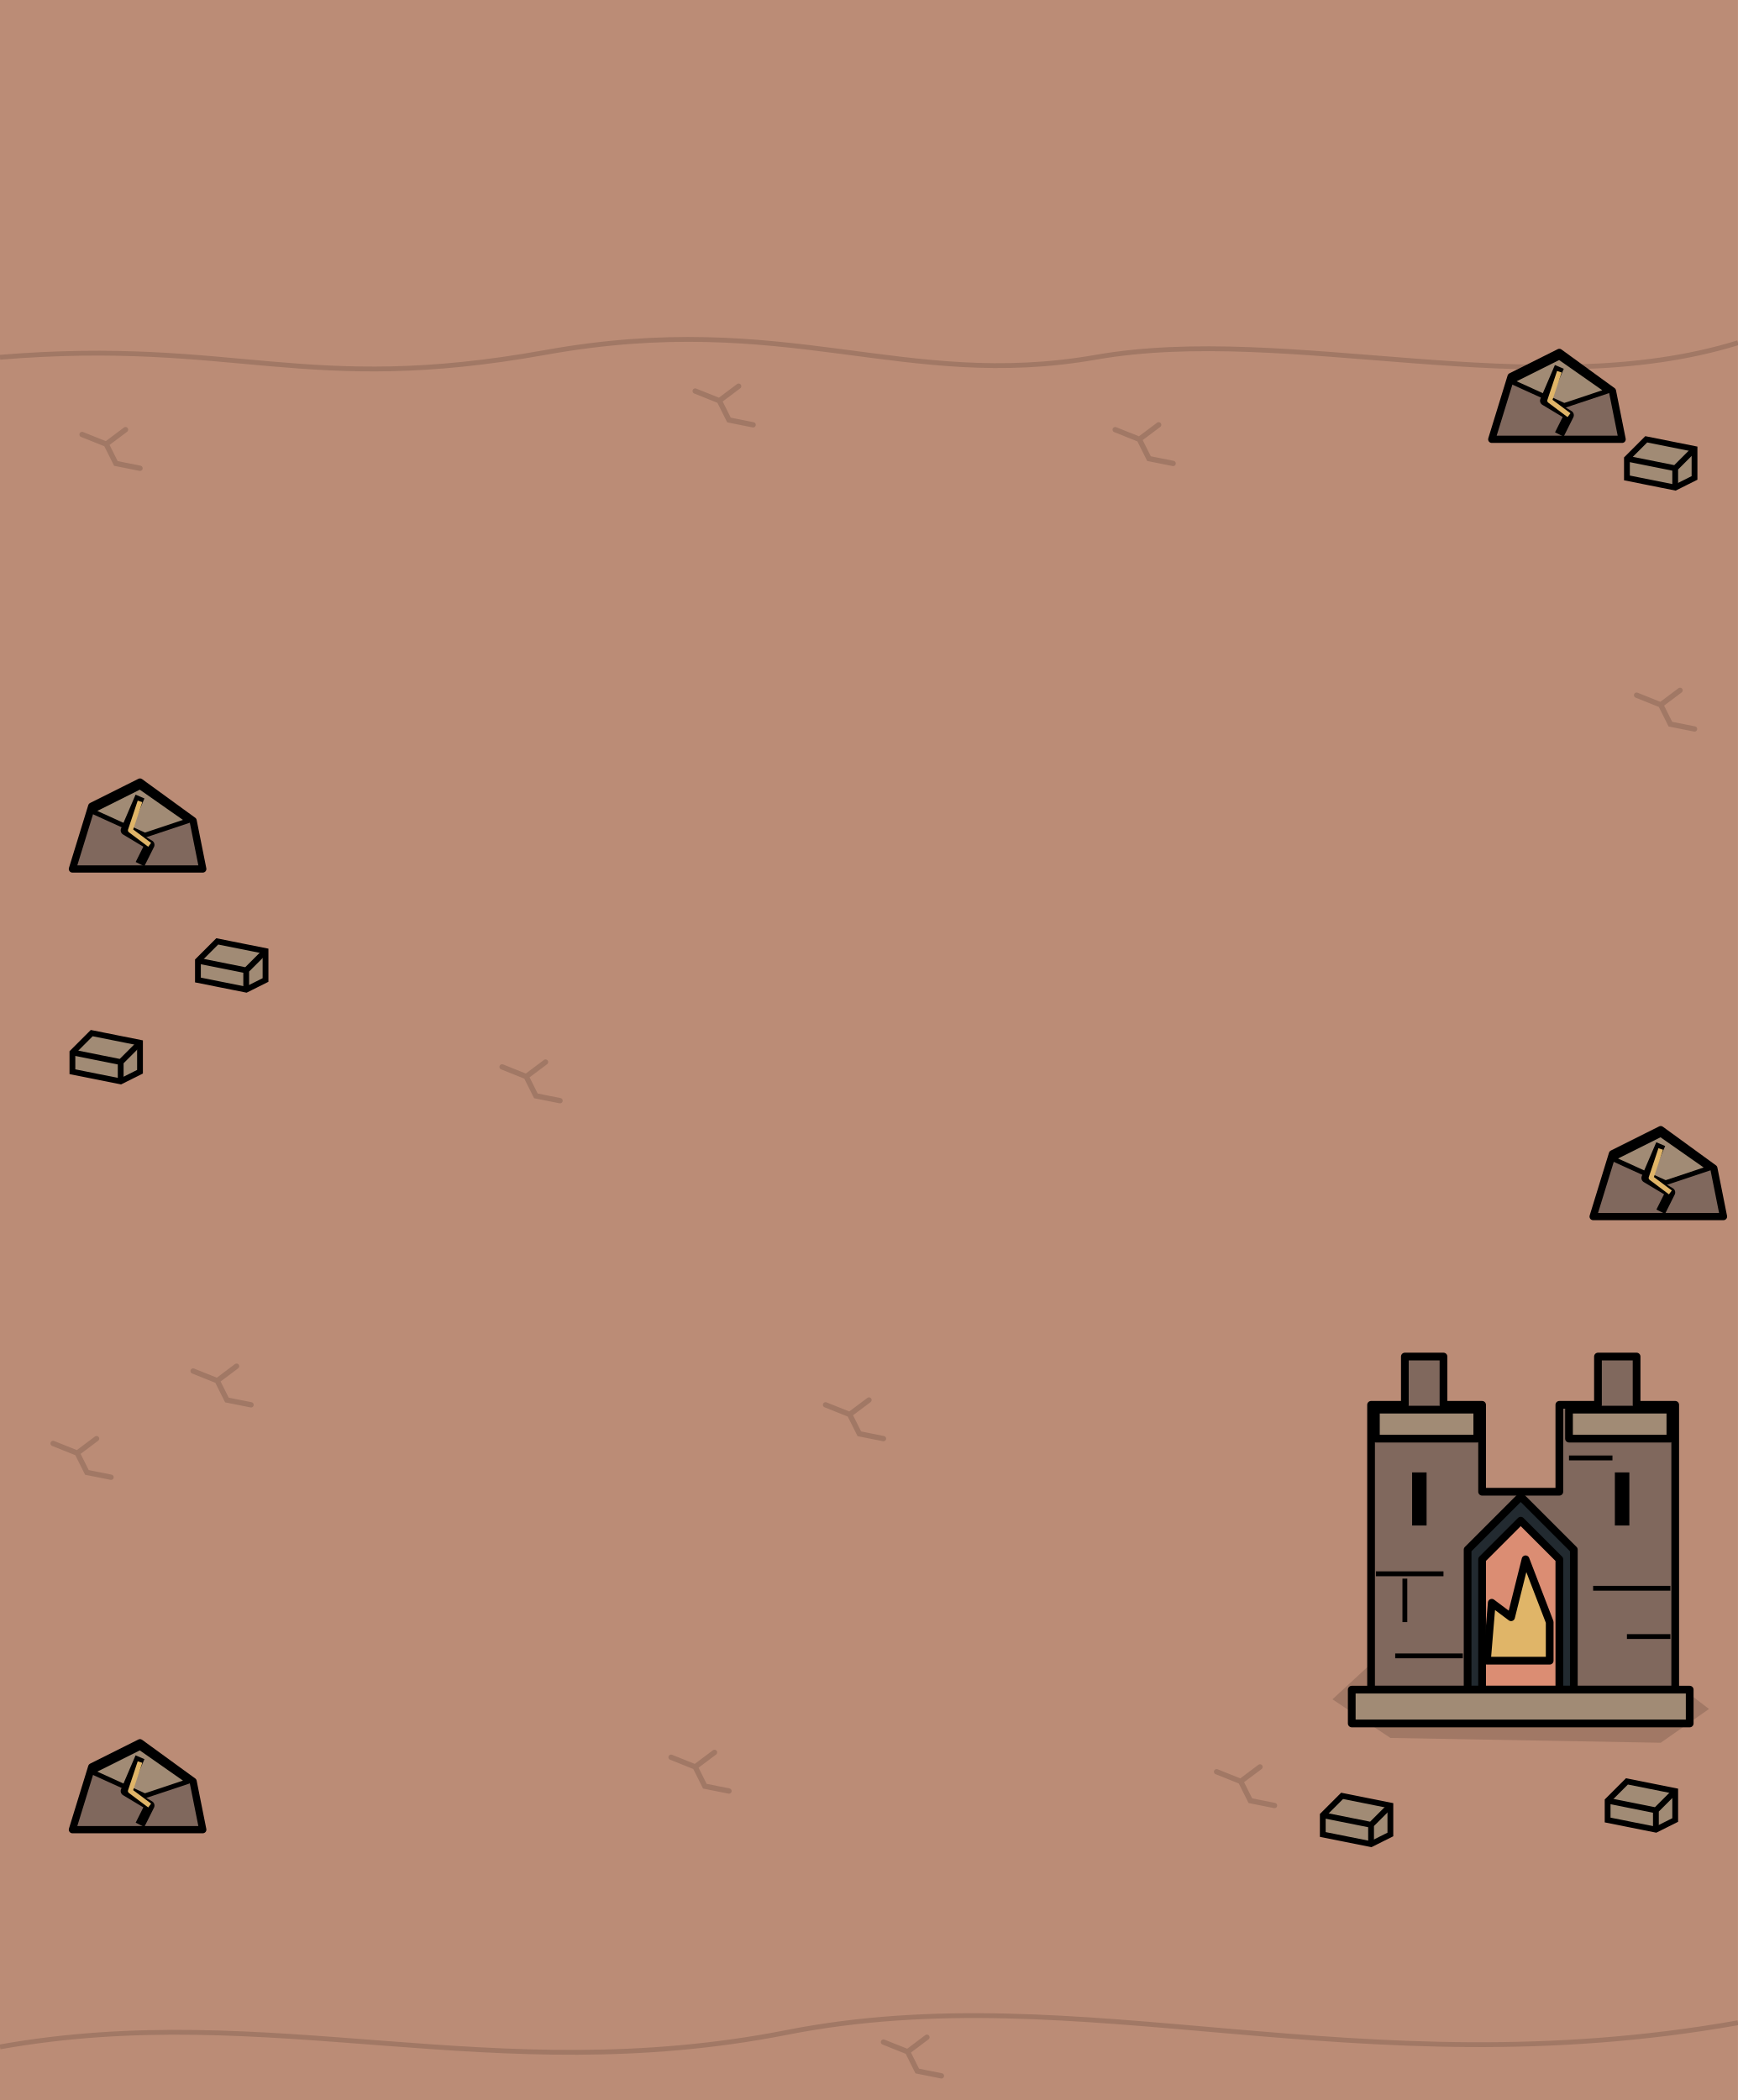
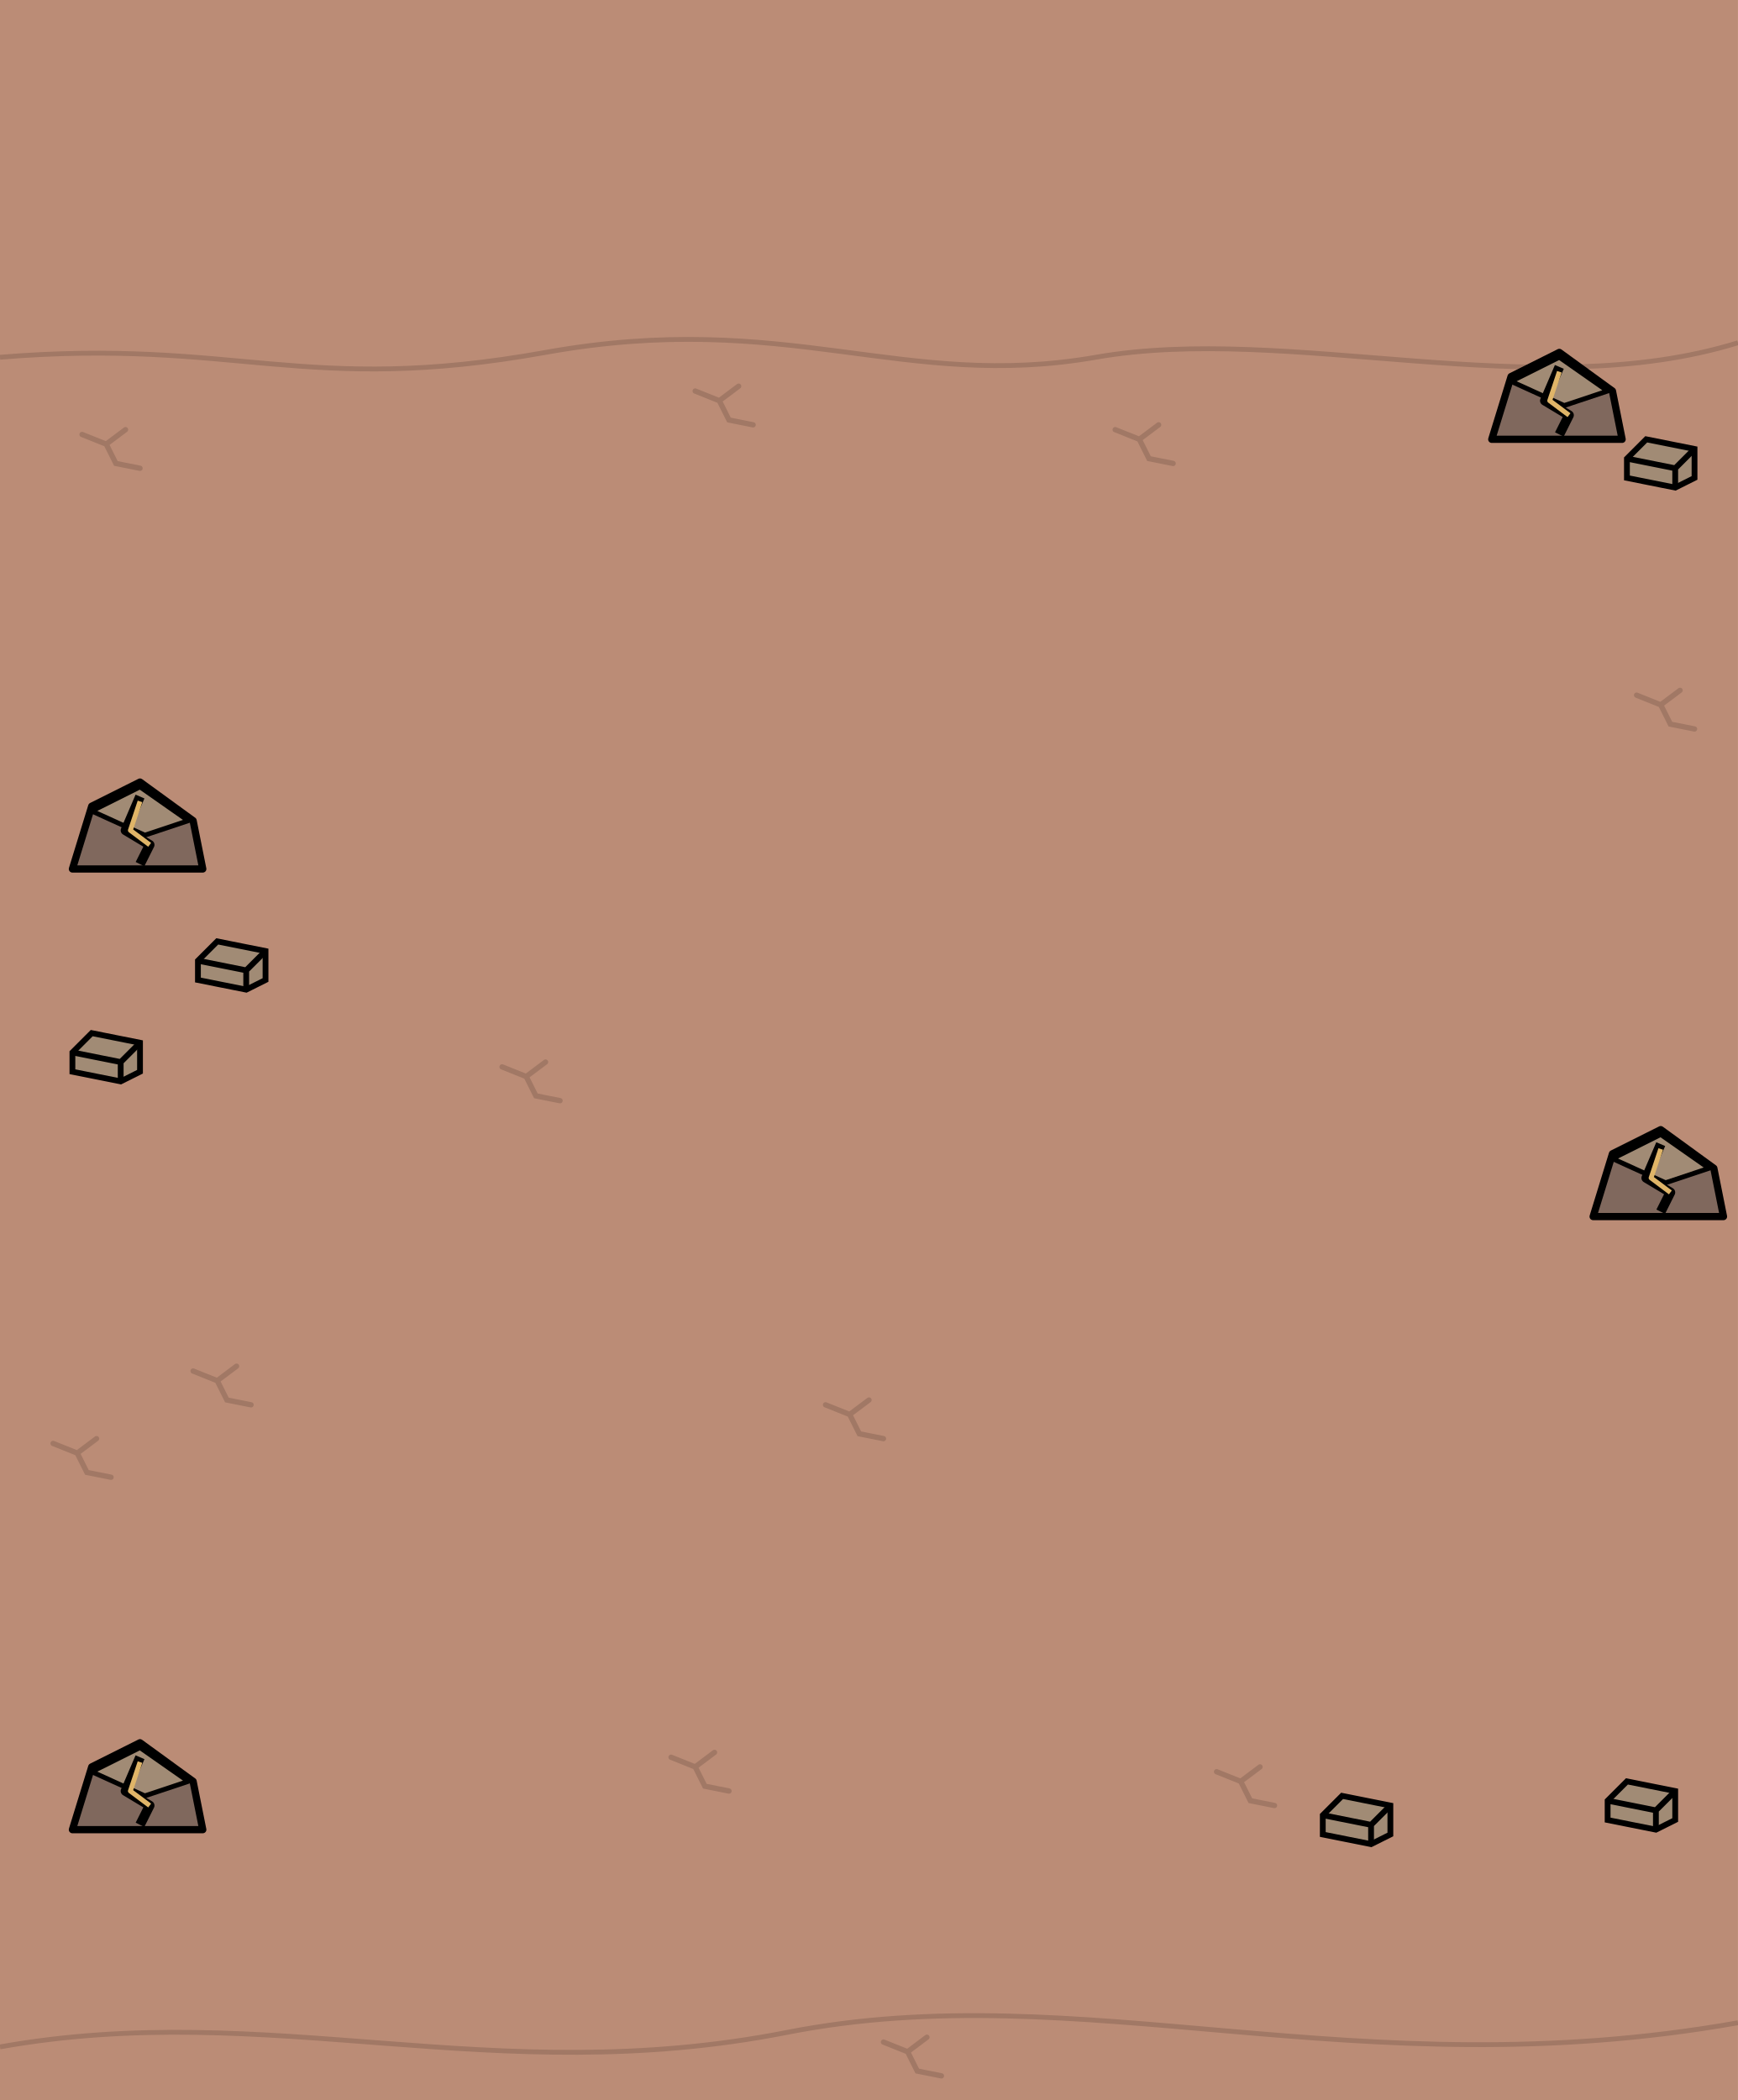
<svg xmlns="http://www.w3.org/2000/svg" xmlns:xlink="http://www.w3.org/1999/xlink" width="720" height="870" viewBox="0 0 360 435">
  <defs>
    <g id="rock" stroke="#000" stroke-width="1.5" stroke-linejoin="round">
      <path d="m-13 8 4-13 10-5 11 8 2 10Z" fill="#80685d" />
      <path d="m-9-4 10-5 10 7-9 3Z" fill="#a18b75" stroke-width="1" />
      <path d="m1-7-3 7 5 3-2 4" fill="none" stroke-width="2" />
      <path d="m1-6-2 6 4 3" fill="none" stroke="#e0b568" stroke-width="1" />
    </g>
    <path id="crack" d="m-7-2 5 2 2 4 5 1m-7-5 4-3" fill="none" stroke="#a17865" stroke-width="1.1" stroke-linecap="round" />
    <g id="brick" stroke="#000" stroke-width="1.2">
      <path d="m-7 0 4-4 10 2v6l-4 2-10-2Z" fill="#a18b75" />
      <path d="M-7 0 3 2 7-2M3 2V6" fill="none" />
    </g>
  </defs>
  <path fill="#bb8c76" d="M0 0H360V435H0Z" />
  <path d="M0 74C49 70 63 82 113 73S187 81 227 74 318 84 360 71M0 424C56 414 102 433 163 421S281 433 360 419" fill="none" stroke="#a17865" stroke-width="1" />
-   <g stroke="#000" stroke-width="1.6" stroke-linejoin="round">
-     <path d="m276 352 13-12 48 1 17 13-10 7-56-1Z" fill="#a17865" stroke="none" />
-     <path d="M284 350V291H291V281H299V291H307V309H323V291H331V281H339V291H347V350Z" fill="#80685d" />
-     <path d="M285 292H306V298H285ZM325 292H346V298H325Z" fill="#a18b75" />
-     <path d="M304 350V321L315 310 326 321V350Z" fill="#222a30" />
-     <path d="M307 350V323L315 315 323 323V350Z" fill="#db8d73" />
-     <path d="m308 344 1-12 4 3 3-12 5 13v8Z" fill="#e0b568" />
-     <path d="M280 350H350V357H280Z" fill="#a18b75" />
-     <path d="M294 305V316M336 305V316" stroke-width="3" />
-     <path d="M285 326H299M330 329H346M291 327V336M337 339H346M289 343H303M325 302H334" fill="none" stroke-width="1" />
-   </g>
  <g>
    <use xlink:href="#rock" x="322" y="83" />
    <use xlink:href="#brick" x="344" y="95" />
    <use xlink:href="#rock" x="28" y="172" />
    <use xlink:href="#brick" x="48" y="199" />
    <use xlink:href="#brick" x="22" y="218" />
    <use xlink:href="#rock" x="343" y="244" />
    <use xlink:href="#rock" x="28" y="371" />
    <use xlink:href="#brick" x="340" y="373" />
    <use xlink:href="#brick" x="281" y="376" />
  </g>
  <g>
    <use xlink:href="#crack" x="24" y="92" />
    <use xlink:href="#crack" x="151" y="83" />
    <use xlink:href="#crack" x="238" y="91" />
    <use xlink:href="#crack" x="346" y="146" />
    <use xlink:href="#crack" x="111" y="223" />
    <use xlink:href="#crack" x="47" y="286" />
    <use xlink:href="#crack" x="178" y="293" />
    <use xlink:href="#crack" x="18" y="301" />
    <use xlink:href="#crack" x="259" y="369" />
    <use xlink:href="#crack" x="146" y="366" />
    <use xlink:href="#crack" x="190" y="425" />
  </g>
</svg>
